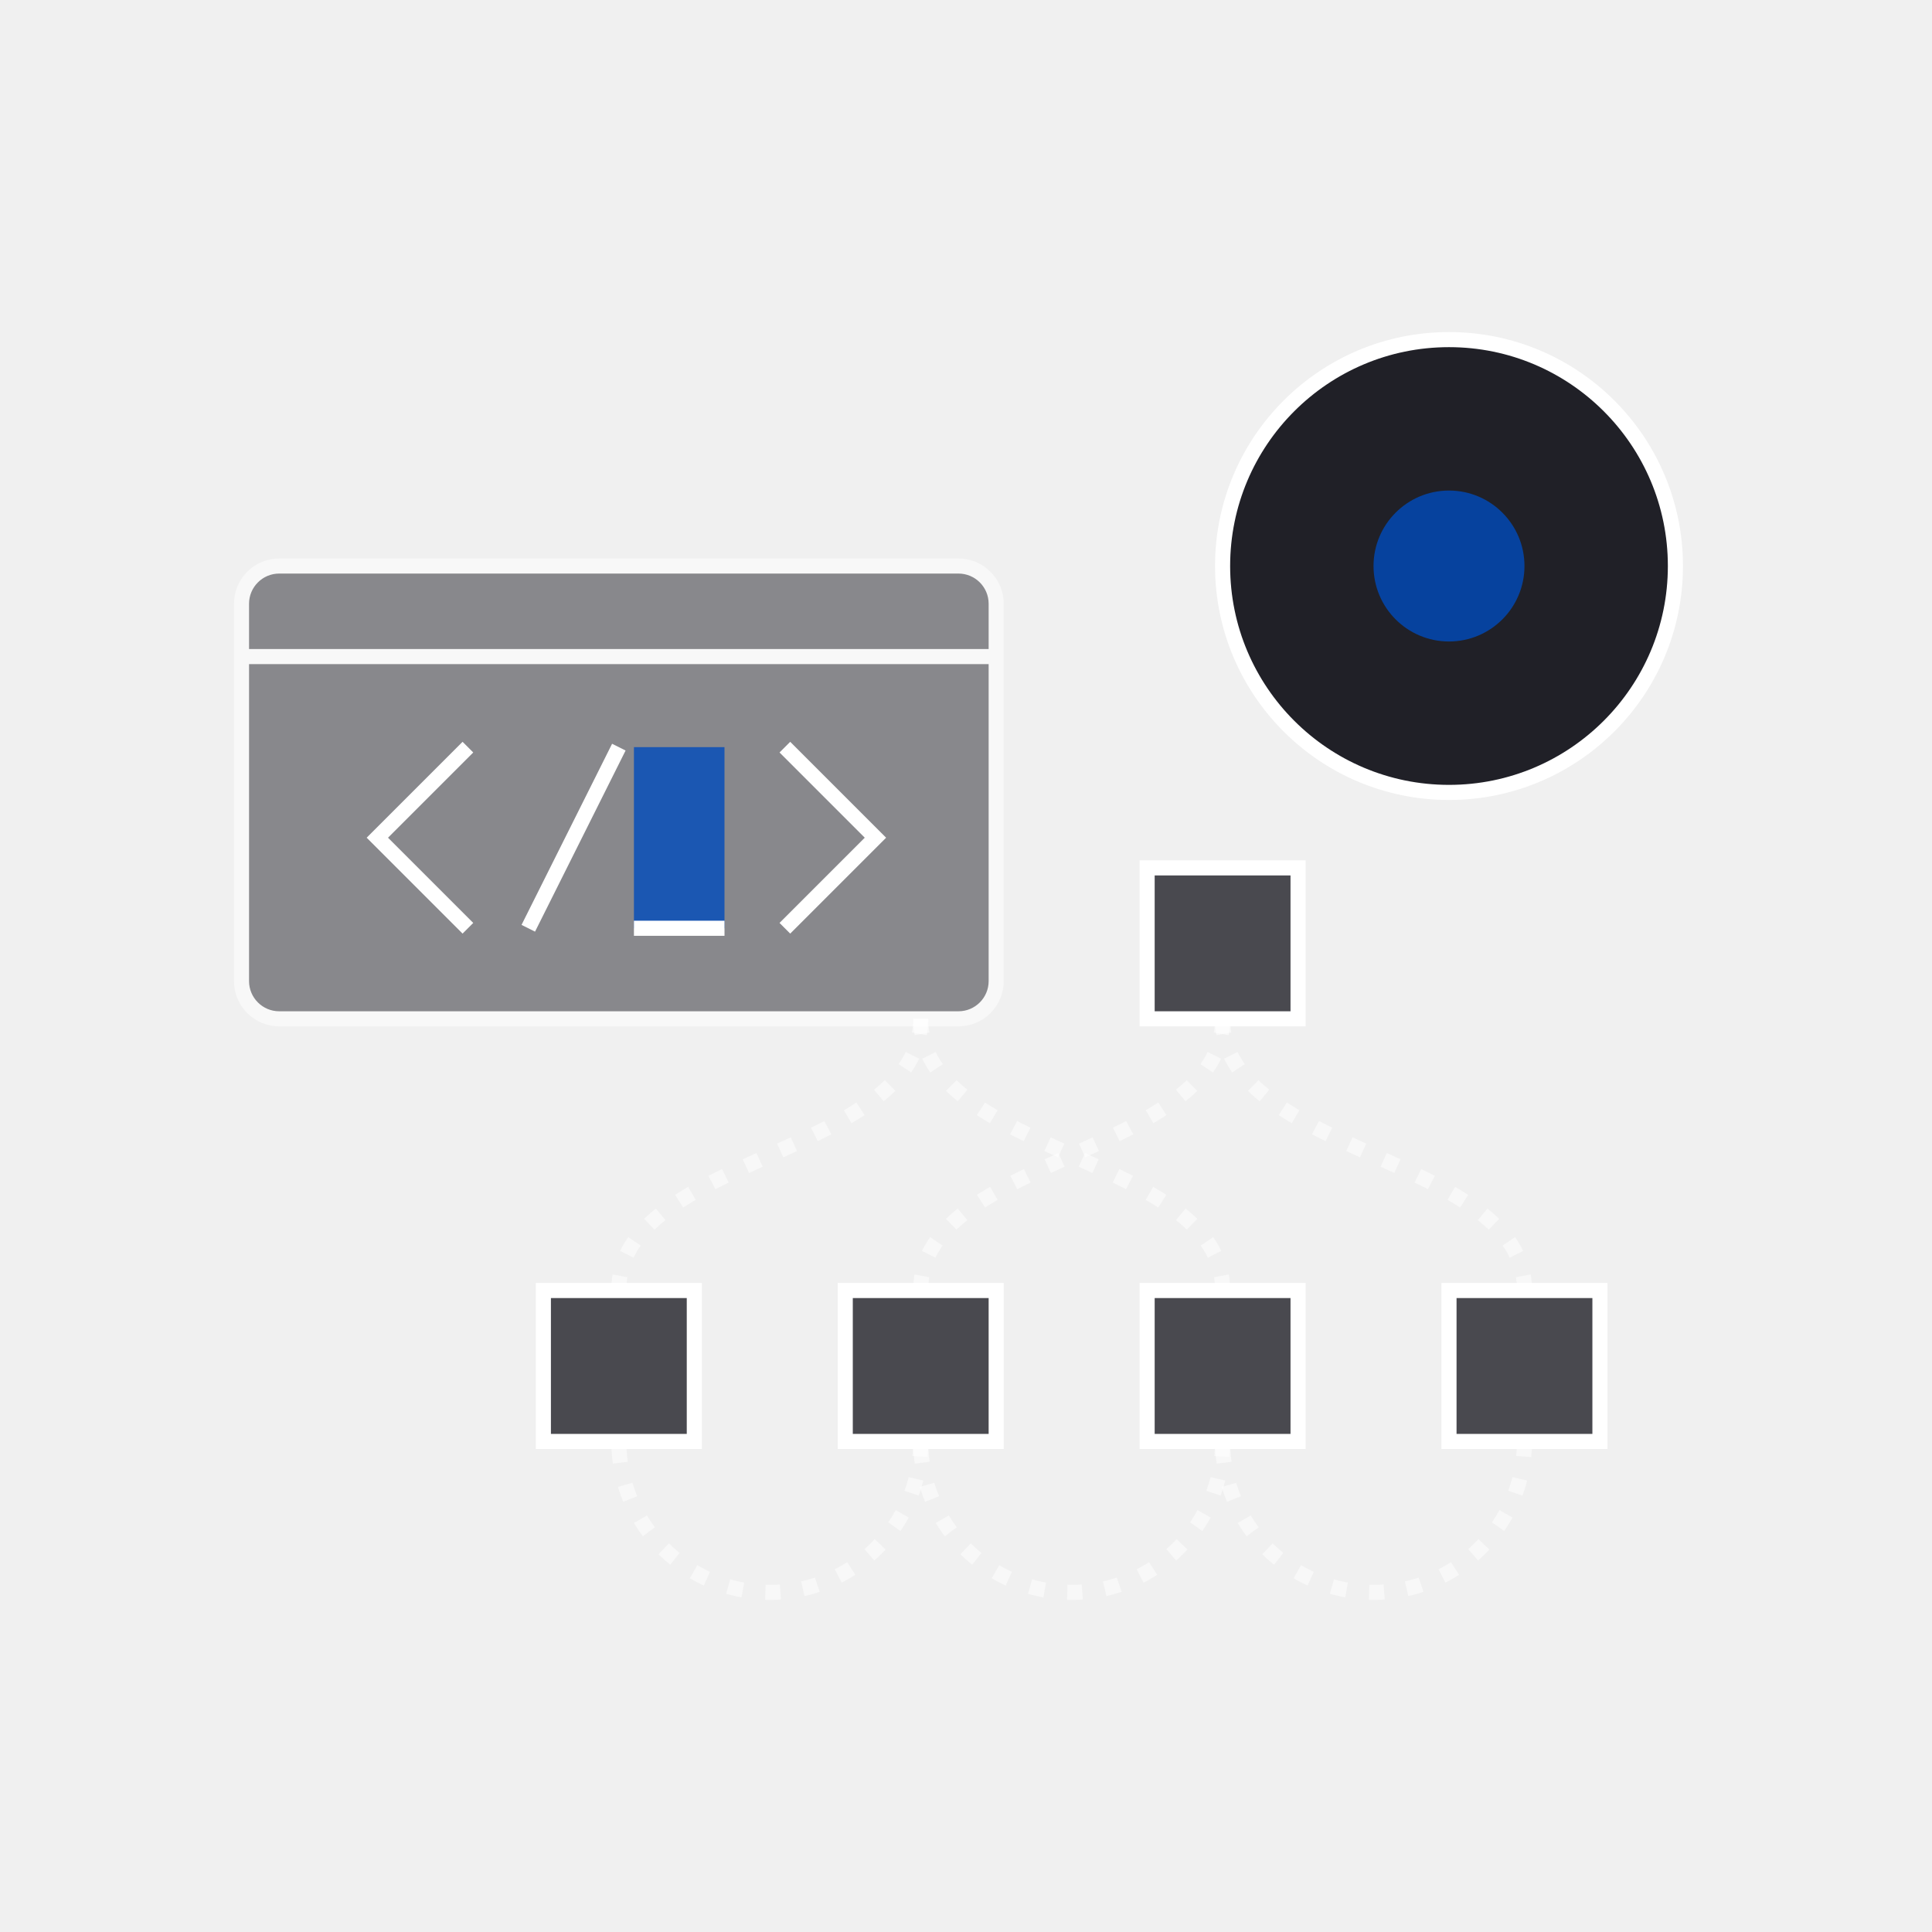
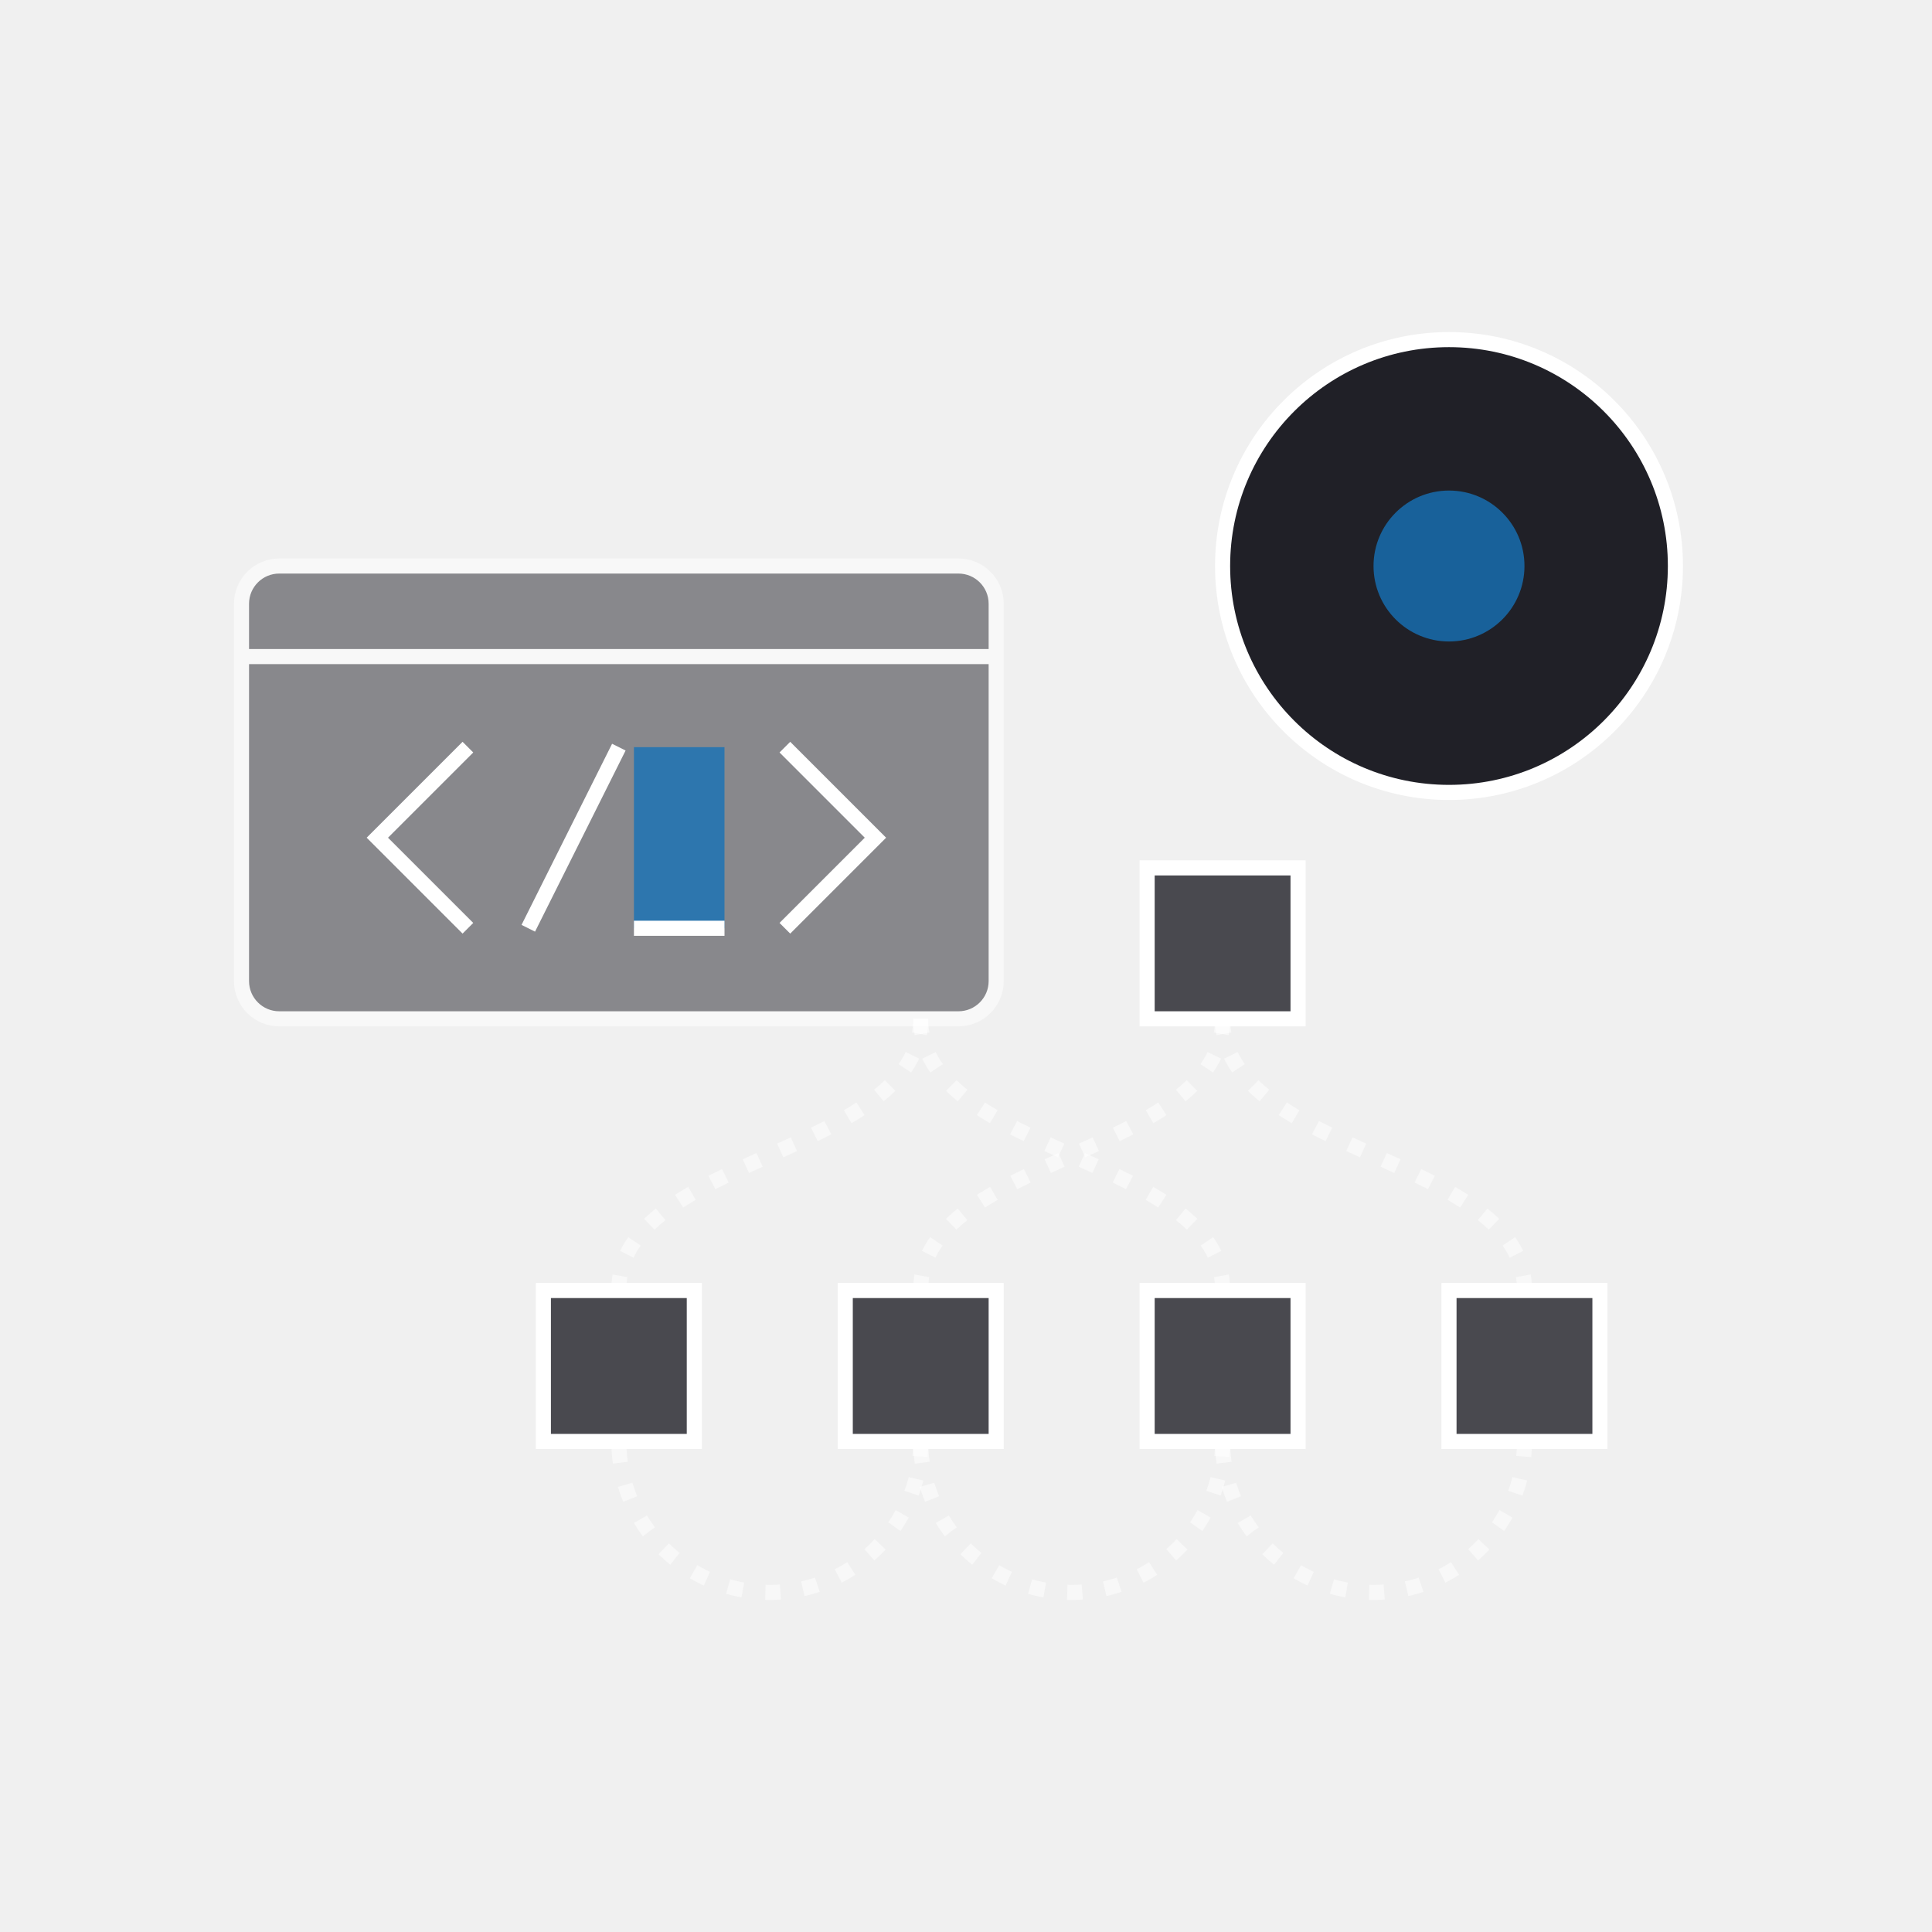
<svg xmlns="http://www.w3.org/2000/svg" width="256px" height="256px" viewBox="0 0 256 256" version="1.1">
  <g id="Page-1" stroke="none" stroke-width="1" fill="none" fill-rule="evenodd">
    <g id="data" transform="translate(72, 115)" stroke-width="2">
      <g id="nodes" fill-opacity="0.8">
        <polygon id="node-1" stroke="#FFFFFF" fill="#202027" points="140 76 140 56 120 56 120 76" />
        <polygon id="node-2" stroke="#FFFFFF" fill="#202027" points="100 76 100 56 80 56 80 76" />
        <polygon id="node-3" stroke="#FFFFFF" fill="#202027" points="100 20 100 0 80 0 80 20" />
        <polygon id="node-4" stroke="#FFFFFF" fill="#202027" points="60 76 60 56 40 56 40 76" />
        <polygon id="node-5" stroke="#FFFFFF" fill="#202027" points="20 76 20 56 0 56 0 76" />
      </g>
      <path stroke-dasharray="2 3" d="M50,76 C50,87.038 41.038,96 30,96 C18.962,96 10,87.038 10,76" stroke="#FFFFFF" opacity="0.5" />
      <path stroke-dasharray="2 3" d="M90,76 C90,87.038 81.038,96 70,96 C58.962,96 50,87.038 50,76" stroke="#FFFFFF" opacity="0.5" />
      <path stroke-dasharray="2 3" d="M130,76 C130,87.038 121.038,96 110,96 C98.962,96 90,87.038 90,76" stroke="#FFFFFF" opacity="0.5" />
      <path stroke-dasharray="2 3" d="M50,20 C50,37.969 10,38.268 10,55.867" stroke="#FFFFFF" opacity="0.5" />
      <path stroke-dasharray="2 3" d="M90,20 C90,37.969 50,38.268 50,55.867" stroke="#FFFFFF" opacity="0.5" />
      <path stroke-dasharray="2 3" d="M90,20 C90,37.969 130,38.268 130,55.867" stroke="#FFFFFF" opacity="0.5" />
      <path stroke-dasharray="2 3" d="M50,20 C50,37.969 90,38.268 90,55.867" stroke="#FFFFFF" opacity="0.5" />
    </g>
    <g id="window" transform="translate(32, 75)" stroke="#FFFFFF" stroke-width="2" opacity="0.5">
      <path d="M100,5 C100,2.24 97.76,0 95,0 L5,0 C2.24,0 0,2.24 0,5 L0,55 C0,57.76 2.24,60 5,60 L95,60 C97.76,60 100,57.76 100,55 L100,5 Z" fill="#202027" />
      <path d="M0,12 L100,12" />
    </g>
    <g id="code" transform="translate(50, 99)">
      <polyline stroke="#FFFFFF" stroke-width="2" points="12 0 0 12 12 24" />
      <polyline stroke="#FFFFFF" stroke-width="2" points="54 0 66 12 54 24" />
-       <polygon id="cursor" fill-opacity="0.8" fill="#004BBB" points="46 24 46 0 34 0 34 24" />
+       <polygon id="cursor" fill-opacity="0.8" fill="#1772B7" points="46 24 46 0 34 0 34 24" />
      <path d="M34,24 L46,24" stroke="#FFFFFF" stroke-width="2" />
      <path d="M32,0 L20,24" stroke="#FFFFFF" stroke-width="2" />
    </g>
    <circle id="oval" stroke="#FFFFFF" stroke-width="2" fill="#202027" cx="192" cy="75" r="30" />
-     <circle id="target" fill-opacity="0.8" fill="#004BBB" cx="192" cy="75" r="10" />
+     <circle id="target" fill-opacity="0.8" fill="#1772B7" cx="192" cy="75" r="10" />
  </g>
  <style>
    @keyframes node1 {
      0% { fill: #202027; }
      50% { fill: #202027; }
-       60% { fill: #004BBB; }
+       60% { fill: #1772B7; }
      70% { fill: #202027; }
      100% { fill: #202027; }
    }
    @keyframes node2 {
      0% { fill: #202027; }
      80% { fill: #202027; }
-       90% { fill: #004BBB; }
+       90% { fill: #1772B7; }
      100% { fill: #202027; }
    }
    @keyframes node3 {
      0% { fill: #202027; }
      30% { fill: #202027; }
-       40% { fill: #004BBB; }
+       40% { fill: #1772B7; }
      50% { fill: #202027; }
      100% { fill: #202027; }
    }
    @keyframes node4 {
      0% { fill: #202027; }
      10% { fill: #202027; }
-       20% { fill: #004BBB; }
+       20% { fill: #1772B7; }
      30% { fill: #202027; }
      100% { fill: #202027; }
    }
    @keyframes node5 {
      0% { fill: #202027; }
      50% { fill: #202027; }
-       60% { fill: #004BBB; }
+       60% { fill: #1772B7; }
      70% { fill: #202027; }
      100% { fill: #202027; }
    }
    @keyframes target {
      0% { opacity: 0; }
      10% { opacity: 1; }
      20% { opacity: 0; }
      100% { opacity: 0; }
    }
    @keyframes cursor {
      0% { opacity: 0; }
      50% { opacity: 1; }
      100% { opacity: 0; }
    }

    #node-1 { animation: node1 3s linear infinite; }
    #node-2 { animation: node2 3s linear infinite; }
    #node-3 { animation: node3 3s linear infinite; }
    #node-4 { animation: node4 3s linear infinite; }
    #node-5 { animation: node5 3s linear infinite; }
    #target { animation: target 3s linear infinite; }
    #cursor { animation: cursor 1s linear infinite; }


  </style>
</svg>
